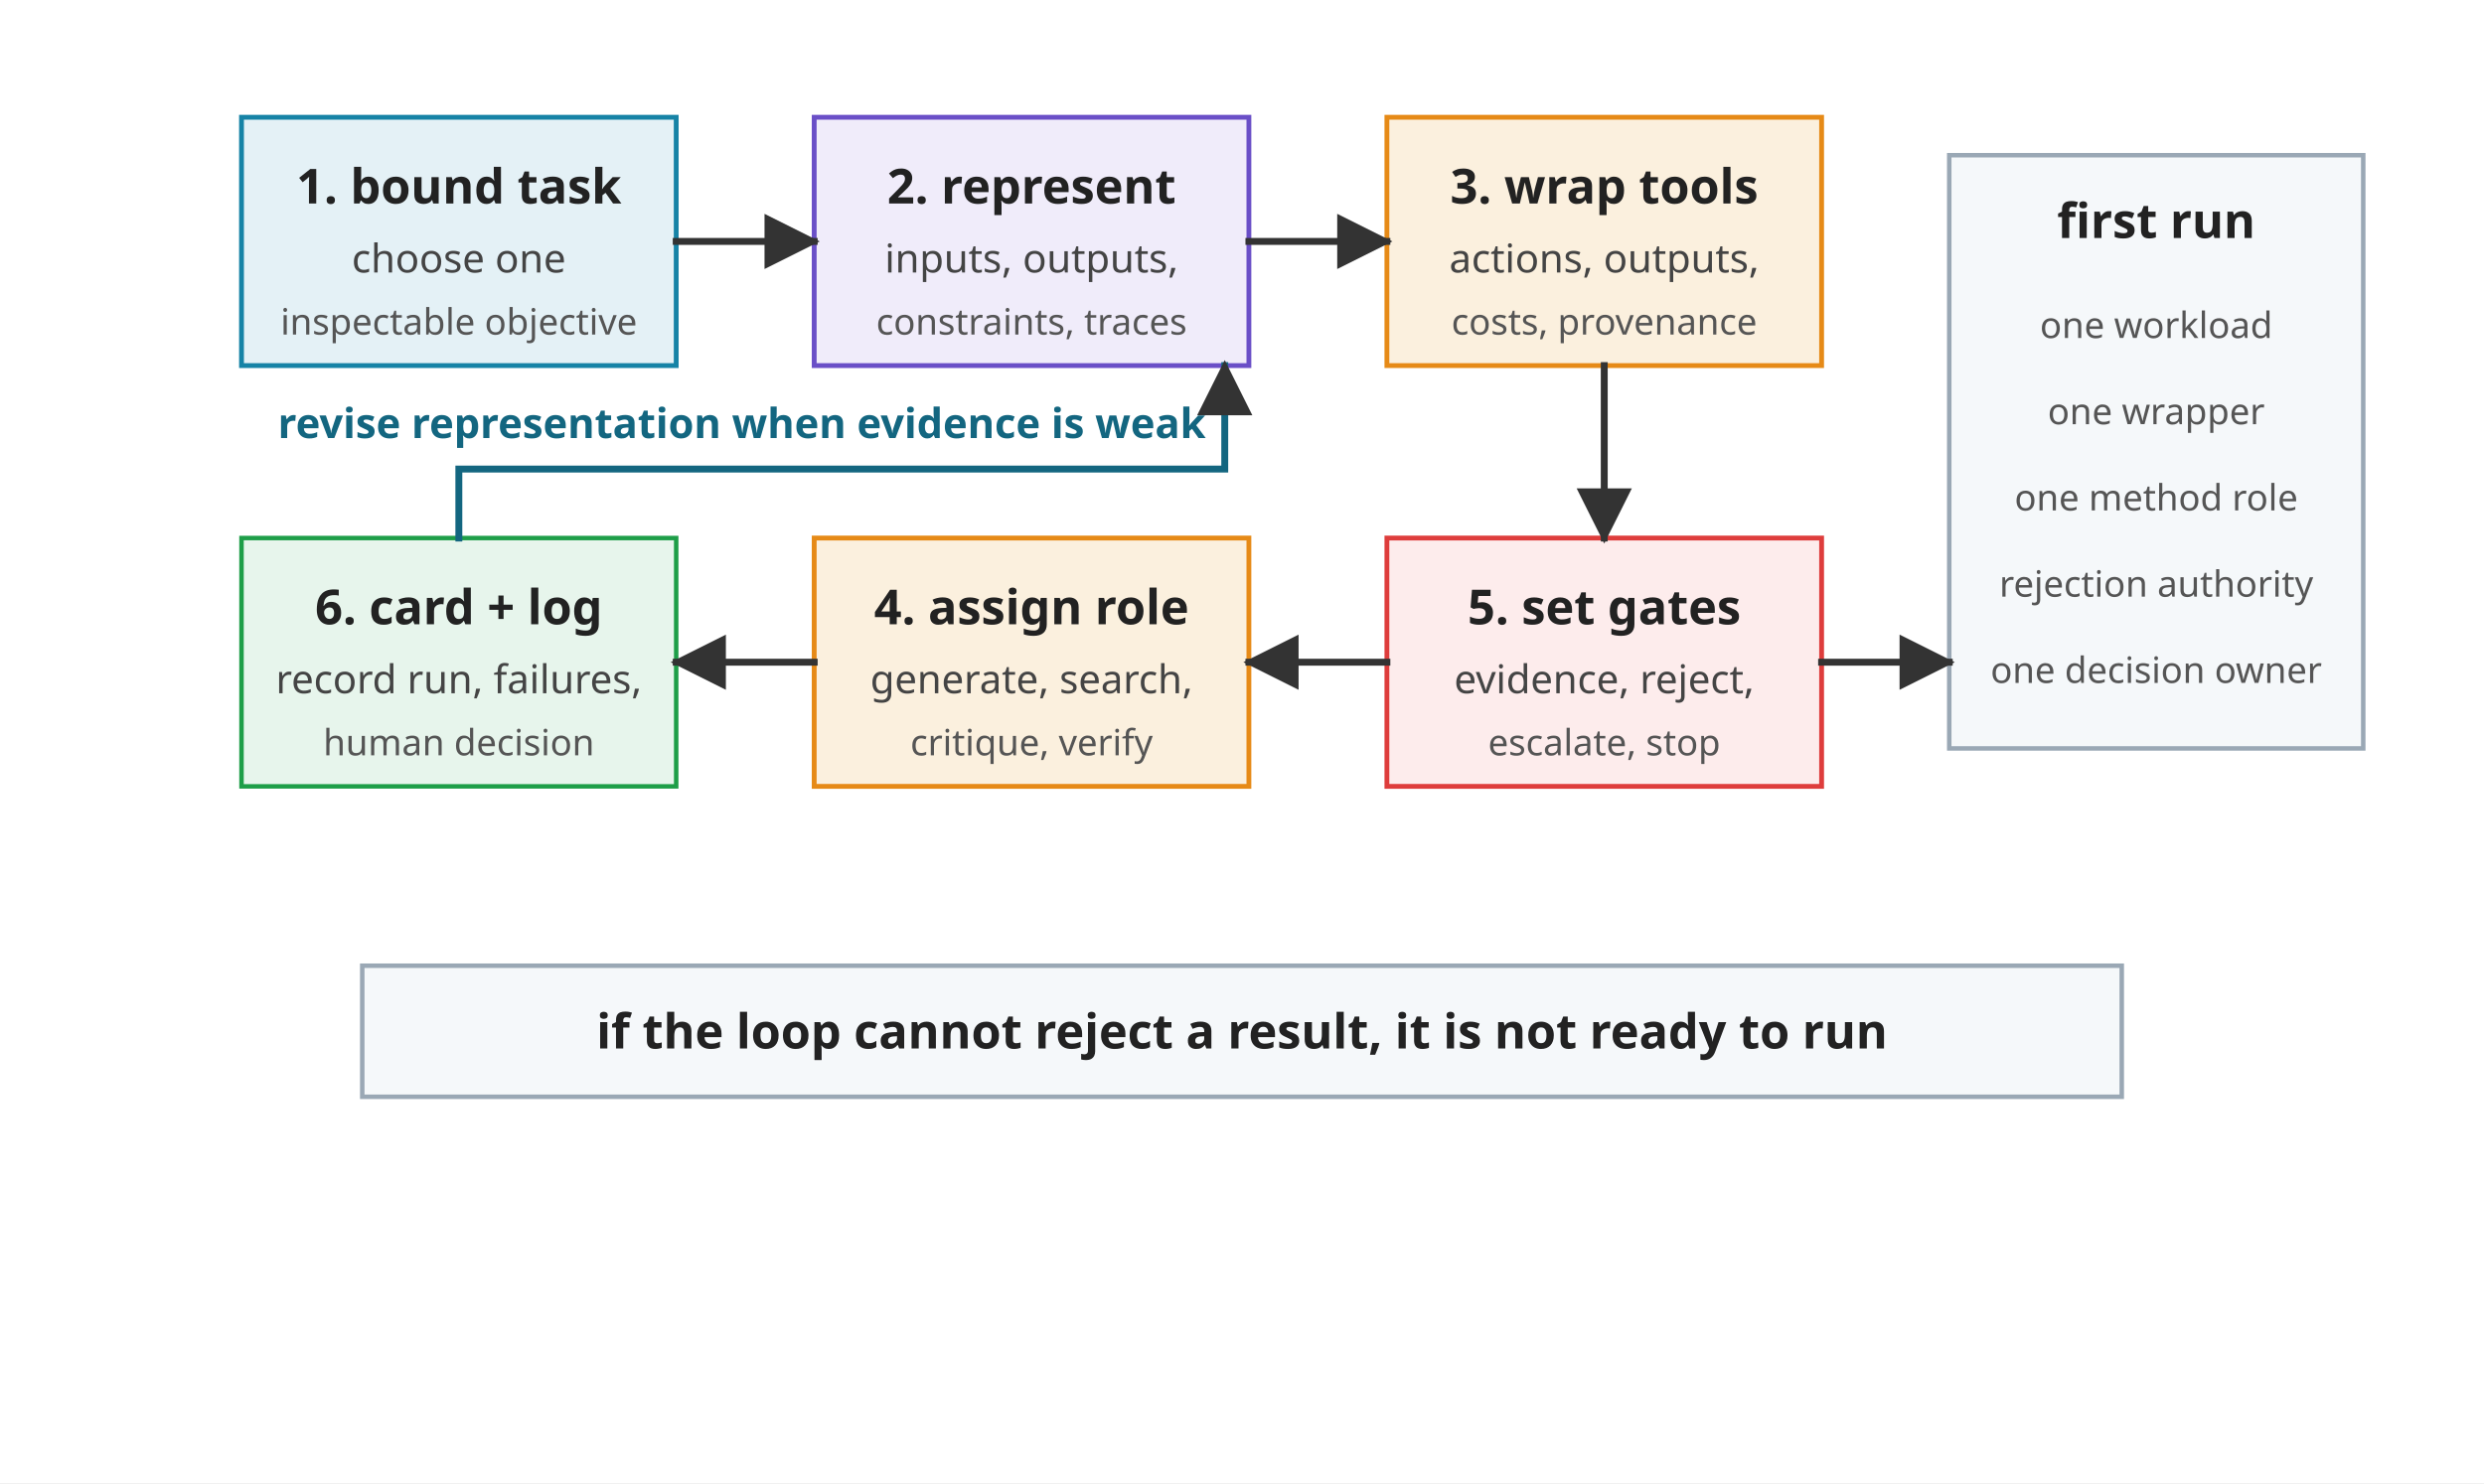
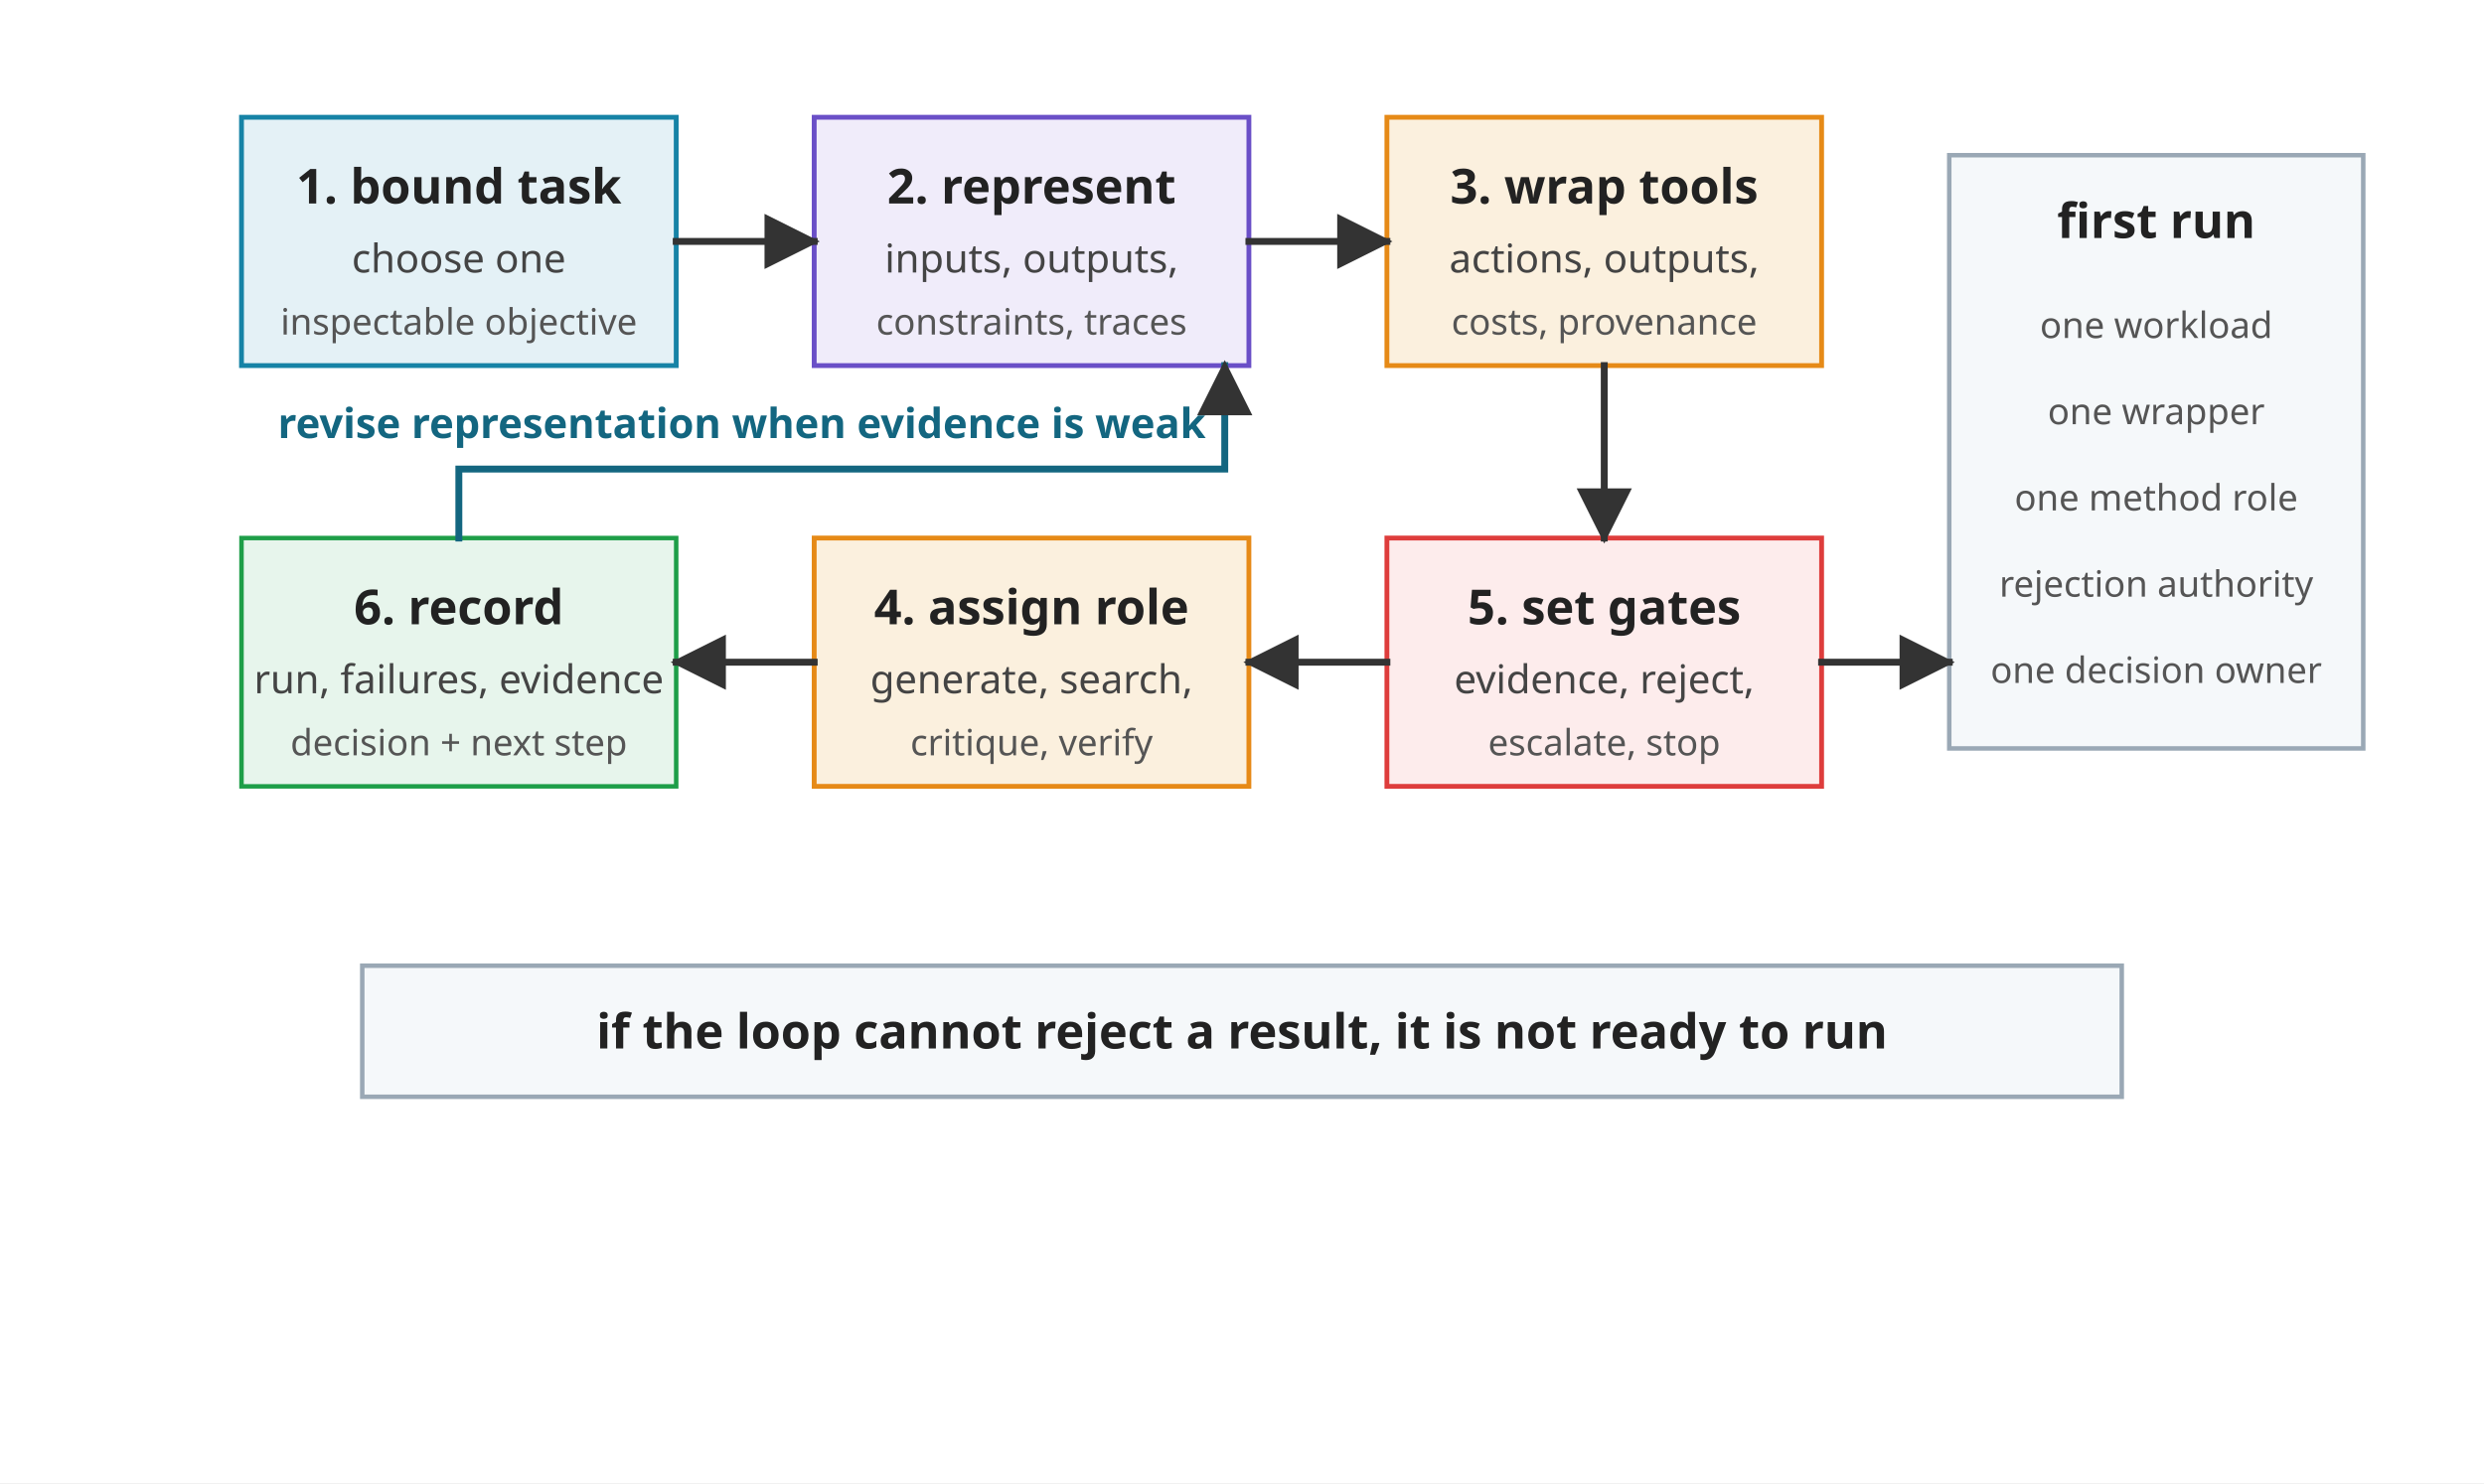
<svg xmlns="http://www.w3.org/2000/svg" viewBox="0 0 720 430" role="img">
  <defs>
    <marker id="arrow" viewBox="0 0 10 10" refX="9" refY="5" markerWidth="8" markerHeight="8" orient="auto">
      <path d="M 0 0 L 10 5 L 0 10 z" fill="#333333" />
    </marker>
    <style>
      .font { font-family: sans-serif; }
      .label { font-size: 14px; font-weight: 700; fill: #222222; }
      .small { font-size: 11.5px; fill: #444444; }
      .micro { font-size: 10.5px; fill: #555555; }
      .note { font-size: 12px; font-weight: 700; fill: #136680; }
      .task { fill: #E4F1F6; stroke: #1683A6; stroke-width: 1.4; }
      .rep { fill: #F0ECFA; stroke: #6A4FC7; stroke-width: 1.4; }
      .env { fill: #FBF0DE; stroke: #E68A17; stroke-width: 1.4; }
      .method { fill: #FBF0DE; stroke: #E68A17; stroke-width: 1.4; }
      .evidence { fill: #FDECEC; stroke: #DE3D3C; stroke-width: 1.4; }
      .card { fill: #F5F8FA; stroke: #9AA8B5; stroke-width: 1.3; }
      .arrow { stroke: #333333; stroke-width: 2; fill: none; stroke-linecap: square; stroke-linejoin: miter; }
      .return { stroke: #136680; stroke-width: 2; fill: none; stroke-linecap: square; stroke-linejoin: miter; }
    </style>
  </defs>
  <rect width="720" height="430" fill="#ffffff" />
  <g class="font" transform="translate(0,-90)">
    <rect class="task" x="70" y="124" width="126" height="72" />
    <text class="label" x="133" y="149" text-anchor="middle">1. bound task</text>
    <text class="small" x="133" y="169" text-anchor="middle">choose one</text>
    <text class="micro" x="133" y="187" text-anchor="middle">inspectable objective</text>
    <rect class="rep" x="236" y="124" width="126" height="72" />
    <text class="label" x="299" y="149" text-anchor="middle">2. represent</text>
    <text class="small" x="299" y="169" text-anchor="middle">inputs, outputs,</text>
    <text class="micro" x="299" y="187" text-anchor="middle">constraints, traces</text>
    <rect class="env" x="402" y="124" width="126" height="72" />
    <text class="label" x="465" y="149" text-anchor="middle">3. wrap tools</text>
    <text class="small" x="465" y="169" text-anchor="middle">actions, outputs,</text>
    <text class="micro" x="465" y="187" text-anchor="middle">costs, provenance</text>
    <rect class="method" x="236" y="246" width="126" height="72" />
    <text class="label" x="299" y="271" text-anchor="middle">4. assign role</text>
    <text class="small" x="299" y="291" text-anchor="middle">generate, search,</text>
    <text class="micro" x="299" y="309" text-anchor="middle">critique, verify</text>
    <rect class="evidence" x="402" y="246" width="126" height="72" />
    <text class="label" x="465" y="271" text-anchor="middle">5. set gates</text>
    <text class="small" x="465" y="291" text-anchor="middle">evidence, reject,</text>
    <text class="micro" x="465" y="309" text-anchor="middle">escalate, stop</text>
    <rect class="card" x="70" y="246" width="126" height="72" style="fill:#E7F5EC;stroke:#1E9E48" />
-     <text class="label" x="133" y="271" text-anchor="middle">6. card + log</text>
-     <text class="small" x="133" y="291" text-anchor="middle">record run, failures,</text>
-     <text class="micro" x="133" y="309" text-anchor="middle">human decision</text>
+     <text class="label" x="133" y="271" text-anchor="middle">6. record</text>
+     <text class="small" x="133" y="291" text-anchor="middle">run, failures, evidence</text>
+     <text class="micro" x="133" y="309" text-anchor="middle">decision + next step</text>
    <line class="arrow" x1="196" y1="160" x2="236" y2="160" marker-end="url(#arrow)" />
    <line class="arrow" x1="362" y1="160" x2="402" y2="160" marker-end="url(#arrow)" />
    <line class="arrow" x1="465" y1="196" x2="465" y2="246" marker-end="url(#arrow)" />
    <line class="arrow" x1="402" y1="282" x2="362" y2="282" marker-end="url(#arrow)" />
    <line class="arrow" x1="236" y1="282" x2="196" y2="282" marker-end="url(#arrow)" />
    <path class="return" d="M 133 246 L 133 226 L 355 226 L 355 196" marker-end="url(#arrow)" />
    <text class="note" x="215" y="217" text-anchor="middle">revise representation when evidence is weak</text>
    <rect class="card" x="565" y="135" width="120" height="172" />
    <text class="label" x="625" y="159" text-anchor="middle">first run</text>
    <text class="micro" x="625" y="188" text-anchor="middle">one workload</text>
    <text class="micro" x="625" y="213" text-anchor="middle">one wrapper</text>
    <text class="micro" x="625" y="238" text-anchor="middle">one method role</text>
    <text class="micro" x="625" y="263" text-anchor="middle">rejection authority</text>
    <text class="micro" x="625" y="288" text-anchor="middle">one decision owner</text>
    <line class="arrow" x1="528" y1="282" x2="565" y2="282" marker-end="url(#arrow)" />
    <rect class="card" x="105" y="370" width="510" height="38" />
    <text class="label" x="360" y="394" text-anchor="middle">if the loop cannot reject a result, it is not ready to run</text>
  </g>
</svg>
